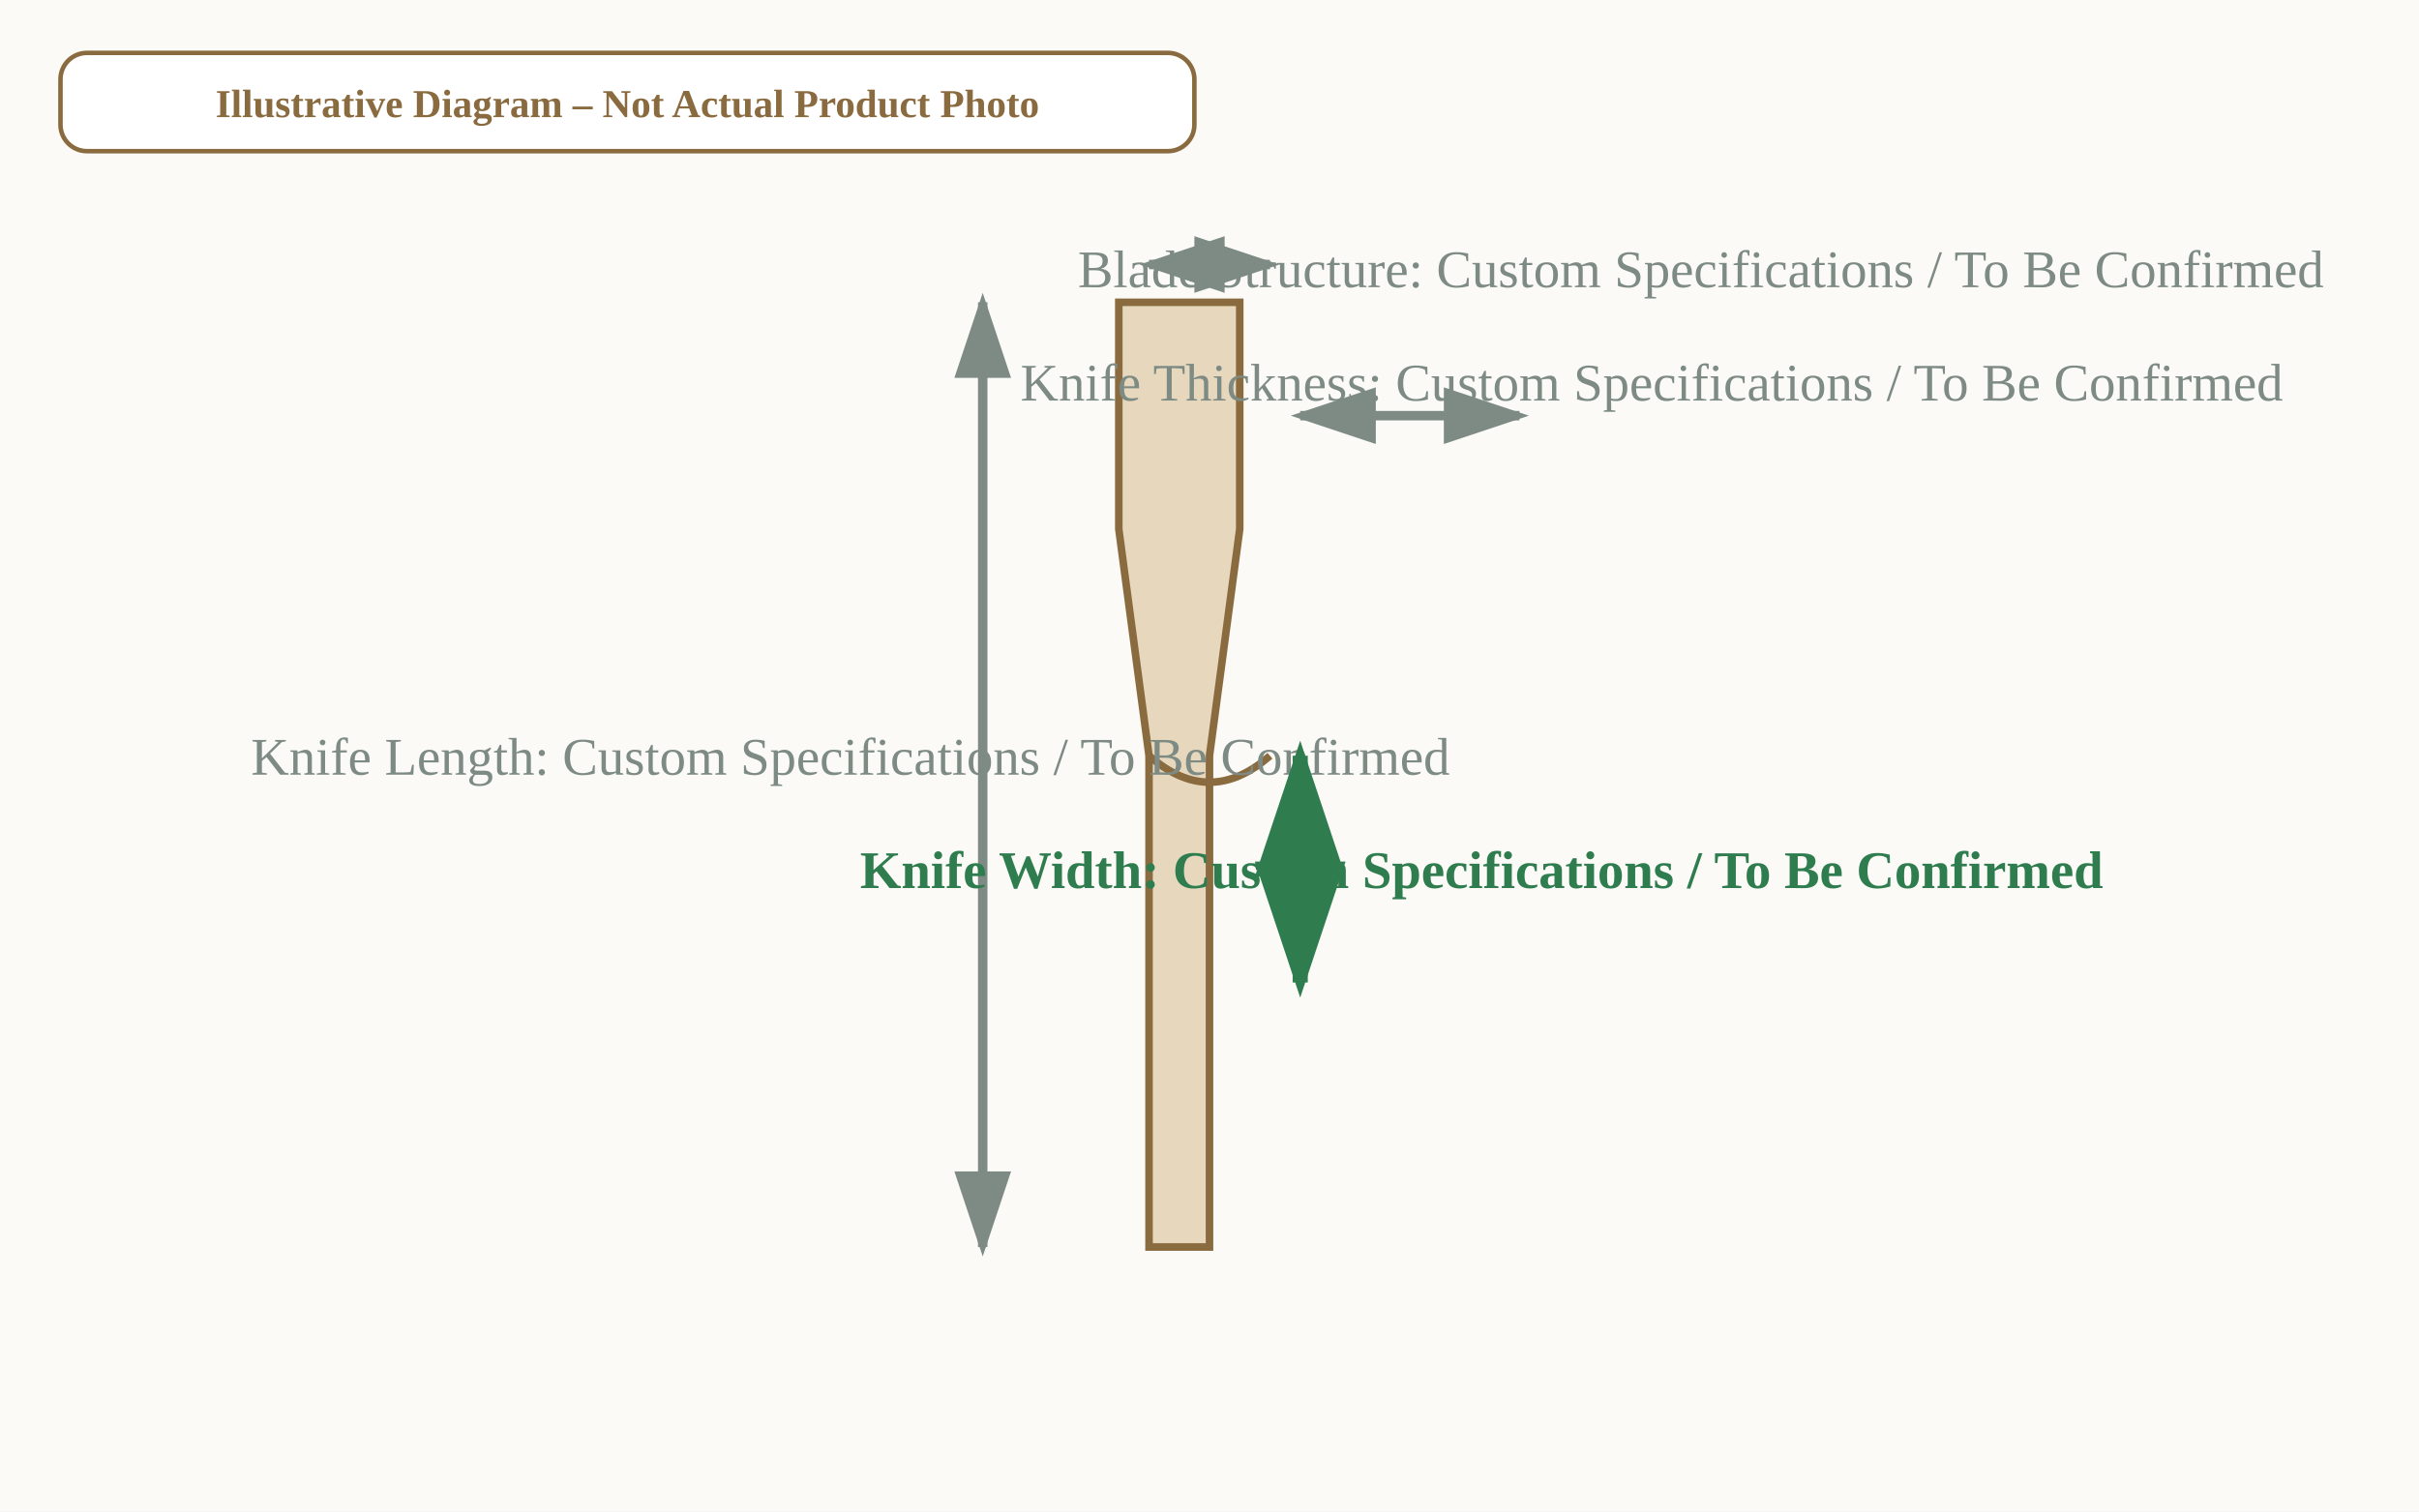
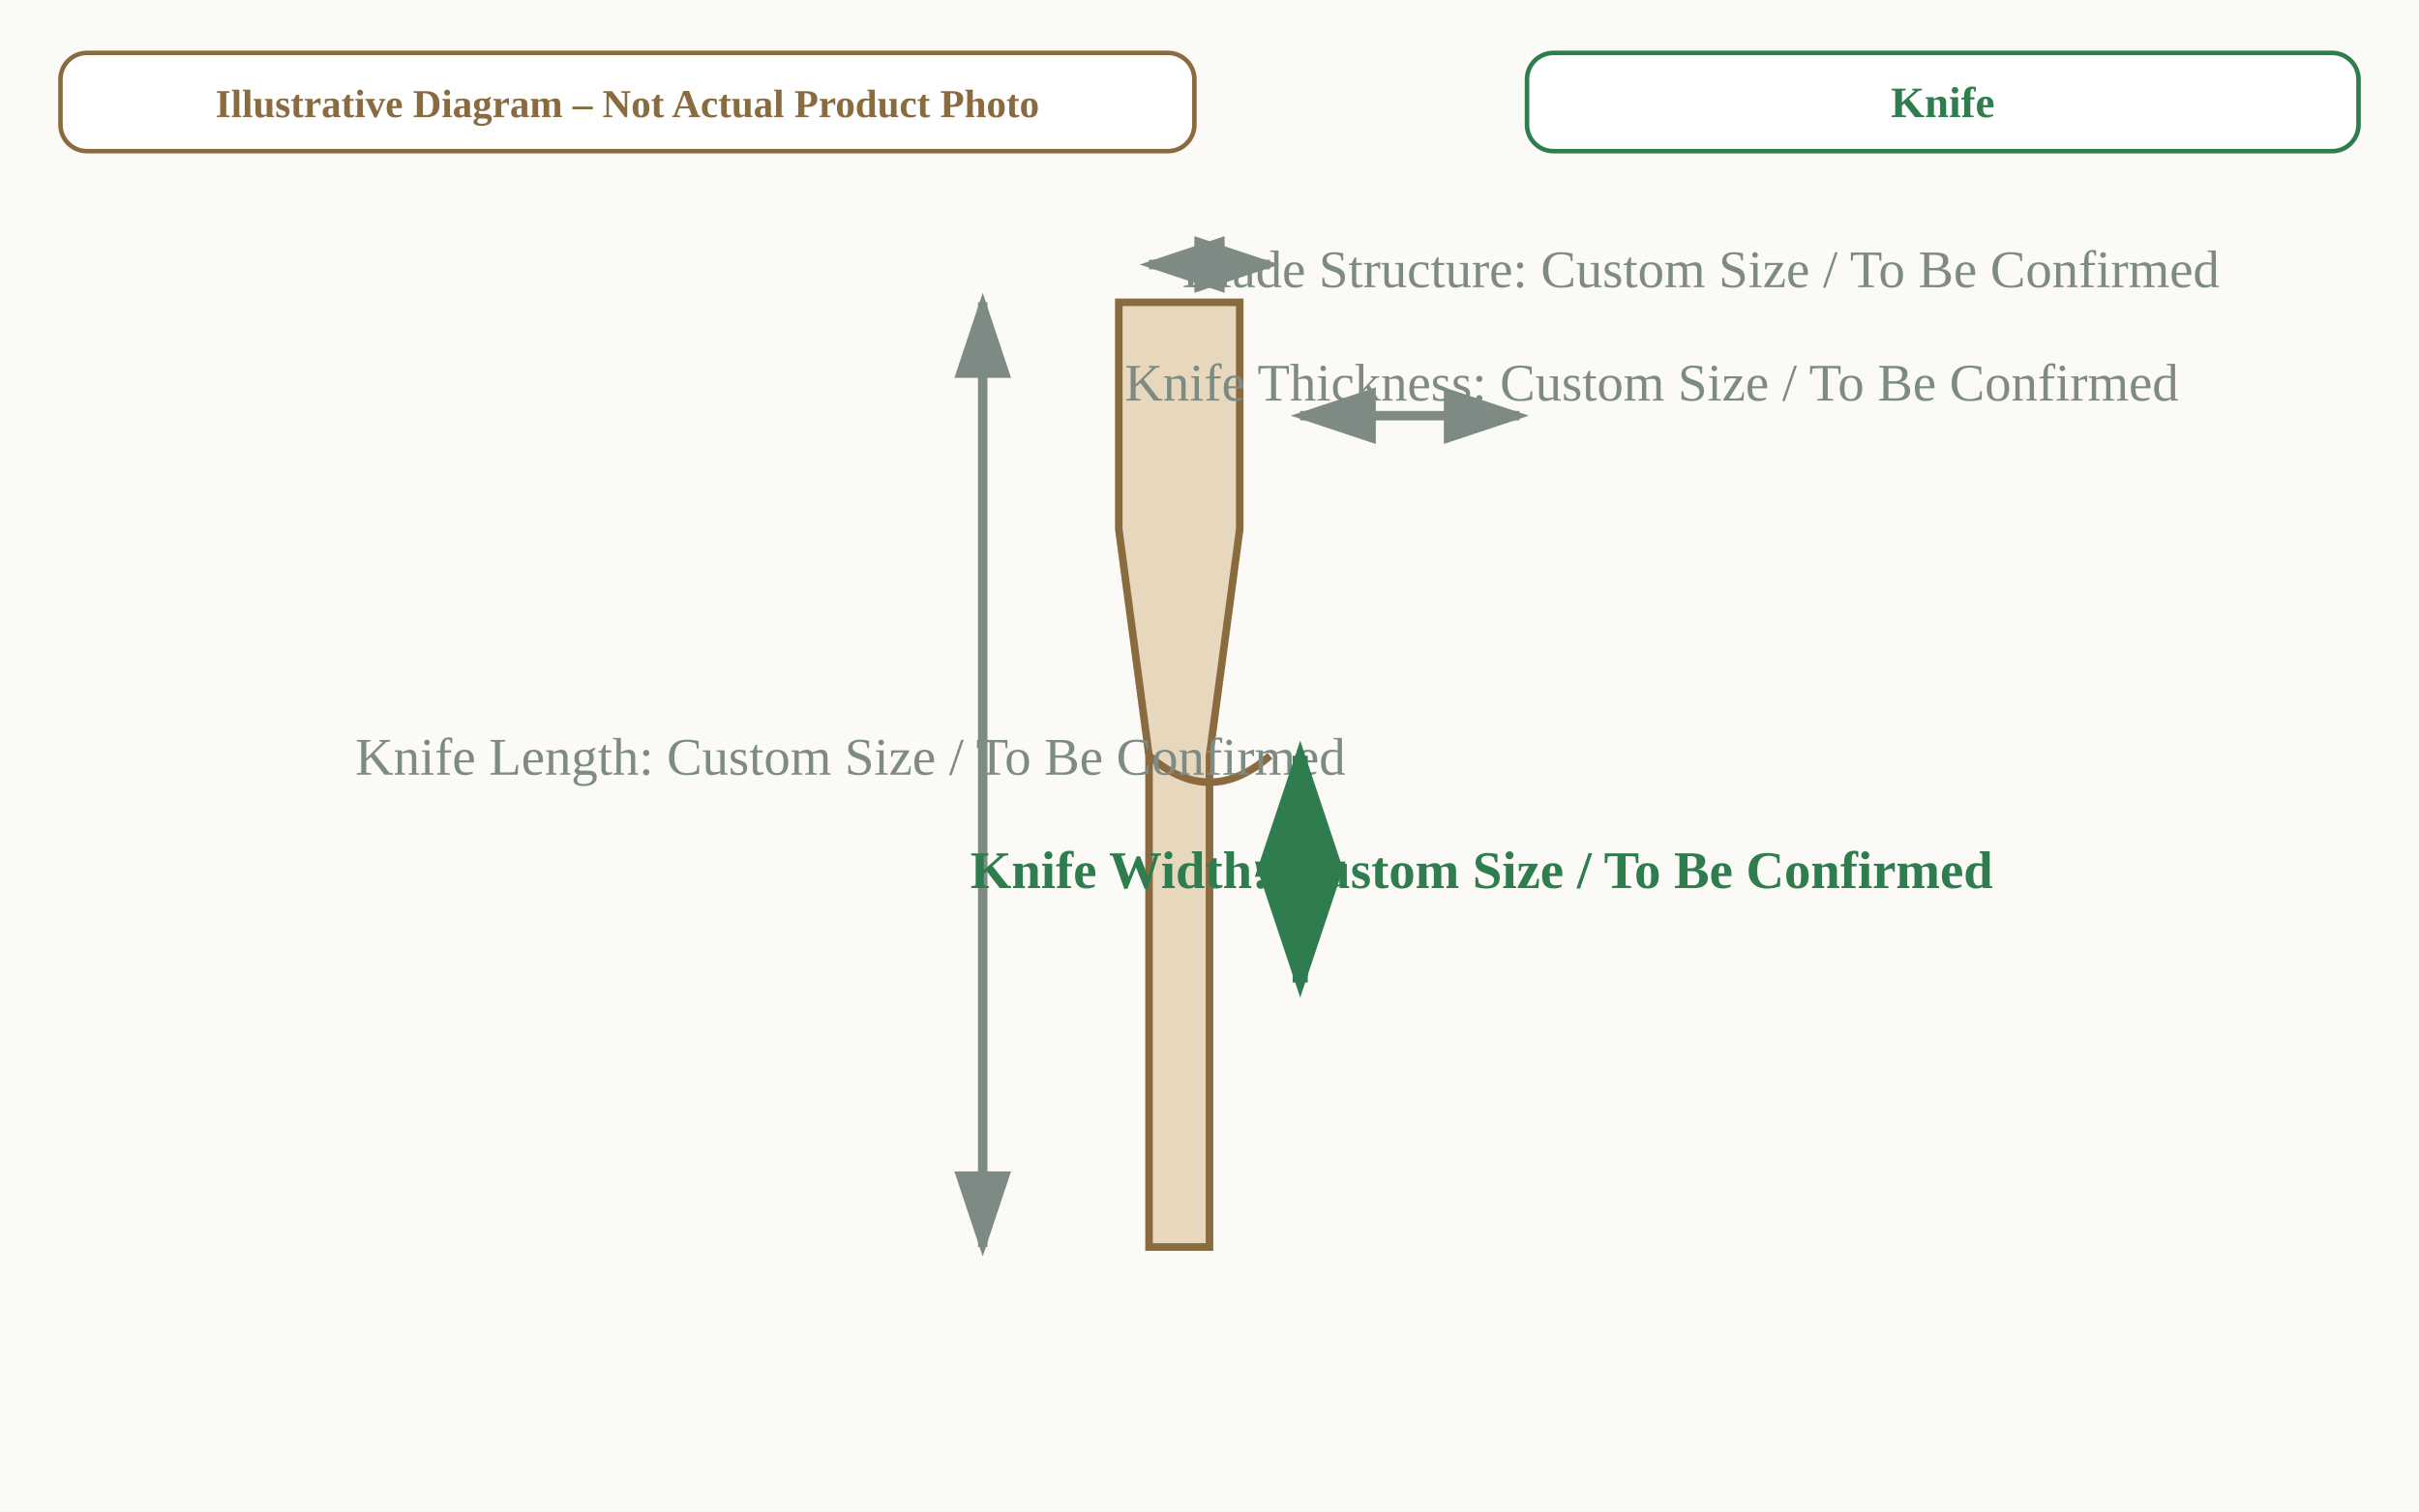
<svg xmlns="http://www.w3.org/2000/svg" viewBox="0 0 640 400" width="100%" style="max-width:620px" role="img" aria-label="dimension diagram with arrows">
  <defs>
    <marker id="arw-F09-1-g" markerWidth="10" markerHeight="10" refX="8" refY="3" orient="auto-start-reverse" markerUnits="strokeWidth">
      <path d="M0,0 L0,6 L9,3 z" fill="#2f7d4f" />
    </marker>
    <marker id="arw-F09-1-a" markerWidth="10" markerHeight="10" refX="8" refY="3" orient="auto-start-reverse" markerUnits="strokeWidth">
      <path d="M0,0 L0,6 L9,3 z" fill="#7d8b84" />
    </marker>
  </defs>
  <rect width="640" height="400" fill="#fbfaf6" />
  <rect x="16" y="14" width="300" height="26" rx="7" fill="#fff" stroke="#8a6b3f" stroke-width="1.2" />
  <text x="166" y="31" text-anchor="middle" font-size="10.5" font-weight="700" fill="#8a6b3f">Illustrative Diagram – Not Actual Product Photo</text>
+   <rect x="404" y="14" width="220" height="26" rx="7" fill="#fff" stroke="#2f7d4f" stroke-width="1.2" />
+   <text x="514" y="31" text-anchor="middle" font-size="11.5" font-weight="700" fill="#2f7d4f">Knife</text>
  <path d="M312 80 l16 0 0 60 -8 60 0 130 -16 0 0 -130 -8 -60 0 -60 z" fill="#e7d8bd" stroke="#8a6b3f" stroke-width="2" />
  <path d="M304 200 q16 14 32 0" fill="none" stroke="#8a6b3f" stroke-width="2" />
  <line x1="260" y1="80" x2="260" y2="330" stroke="#7d8b84" stroke-width="2.5" marker-start="url(#arw-F09-1-a)" marker-end="url(#arw-F09-1-a)" />
-   <text x="225" y="205" text-anchor="middle" font-size="14" font-weight="500" fill="#7d8b84">Knife Length: Custom Specifications / To Be Confirmed</text>
+   <text x="225" y="205" text-anchor="middle" font-size="14" font-weight="500" fill="#7d8b84">Knife Length: Custom Size / To Be Confirmed</text>
  <line x1="344" y1="200" x2="344" y2="260" stroke="#2f7d4f" stroke-width="4" marker-start="url(#arw-F09-1-g)" marker-end="url(#arw-F09-1-g)" />
-   <text x="392" y="235" text-anchor="middle" font-size="14" font-weight="700" fill="#2f7d4f">Knife Width: Custom Specifications / To Be Confirmed</text>
+   <text x="392" y="235" text-anchor="middle" font-size="14" font-weight="700" fill="#2f7d4f">Knife Width: Custom Size / To Be Confirmed</text>
  <line x1="344" y1="110" x2="402" y2="110" stroke="#7d8b84" stroke-width="2.5" marker-start="url(#arw-F09-1-a)" marker-end="url(#arw-F09-1-a)" />
-   <text x="437" y="106" text-anchor="middle" font-size="14" font-weight="500" fill="#7d8b84">Knife Thickness: Custom Specifications / To Be Confirmed</text>
+   <text x="437" y="106" text-anchor="middle" font-size="14" font-weight="500" fill="#7d8b84">Knife Thickness: Custom Size / To Be Confirmed</text>
  <line x1="304" y1="70" x2="336" y2="70" stroke="#7d8b84" stroke-width="2.5" marker-start="url(#arw-F09-1-a)" marker-end="url(#arw-F09-1-a)" />
-   <text x="450" y="76" text-anchor="middle" font-size="14" font-weight="500" fill="#7d8b84">Blade Structure: Custom Specifications / To Be Confirmed</text>
+   <text x="450" y="76" text-anchor="middle" font-size="14" font-weight="500" fill="#7d8b84">Blade Structure: Custom Size / To Be Confirmed</text>
</svg>
